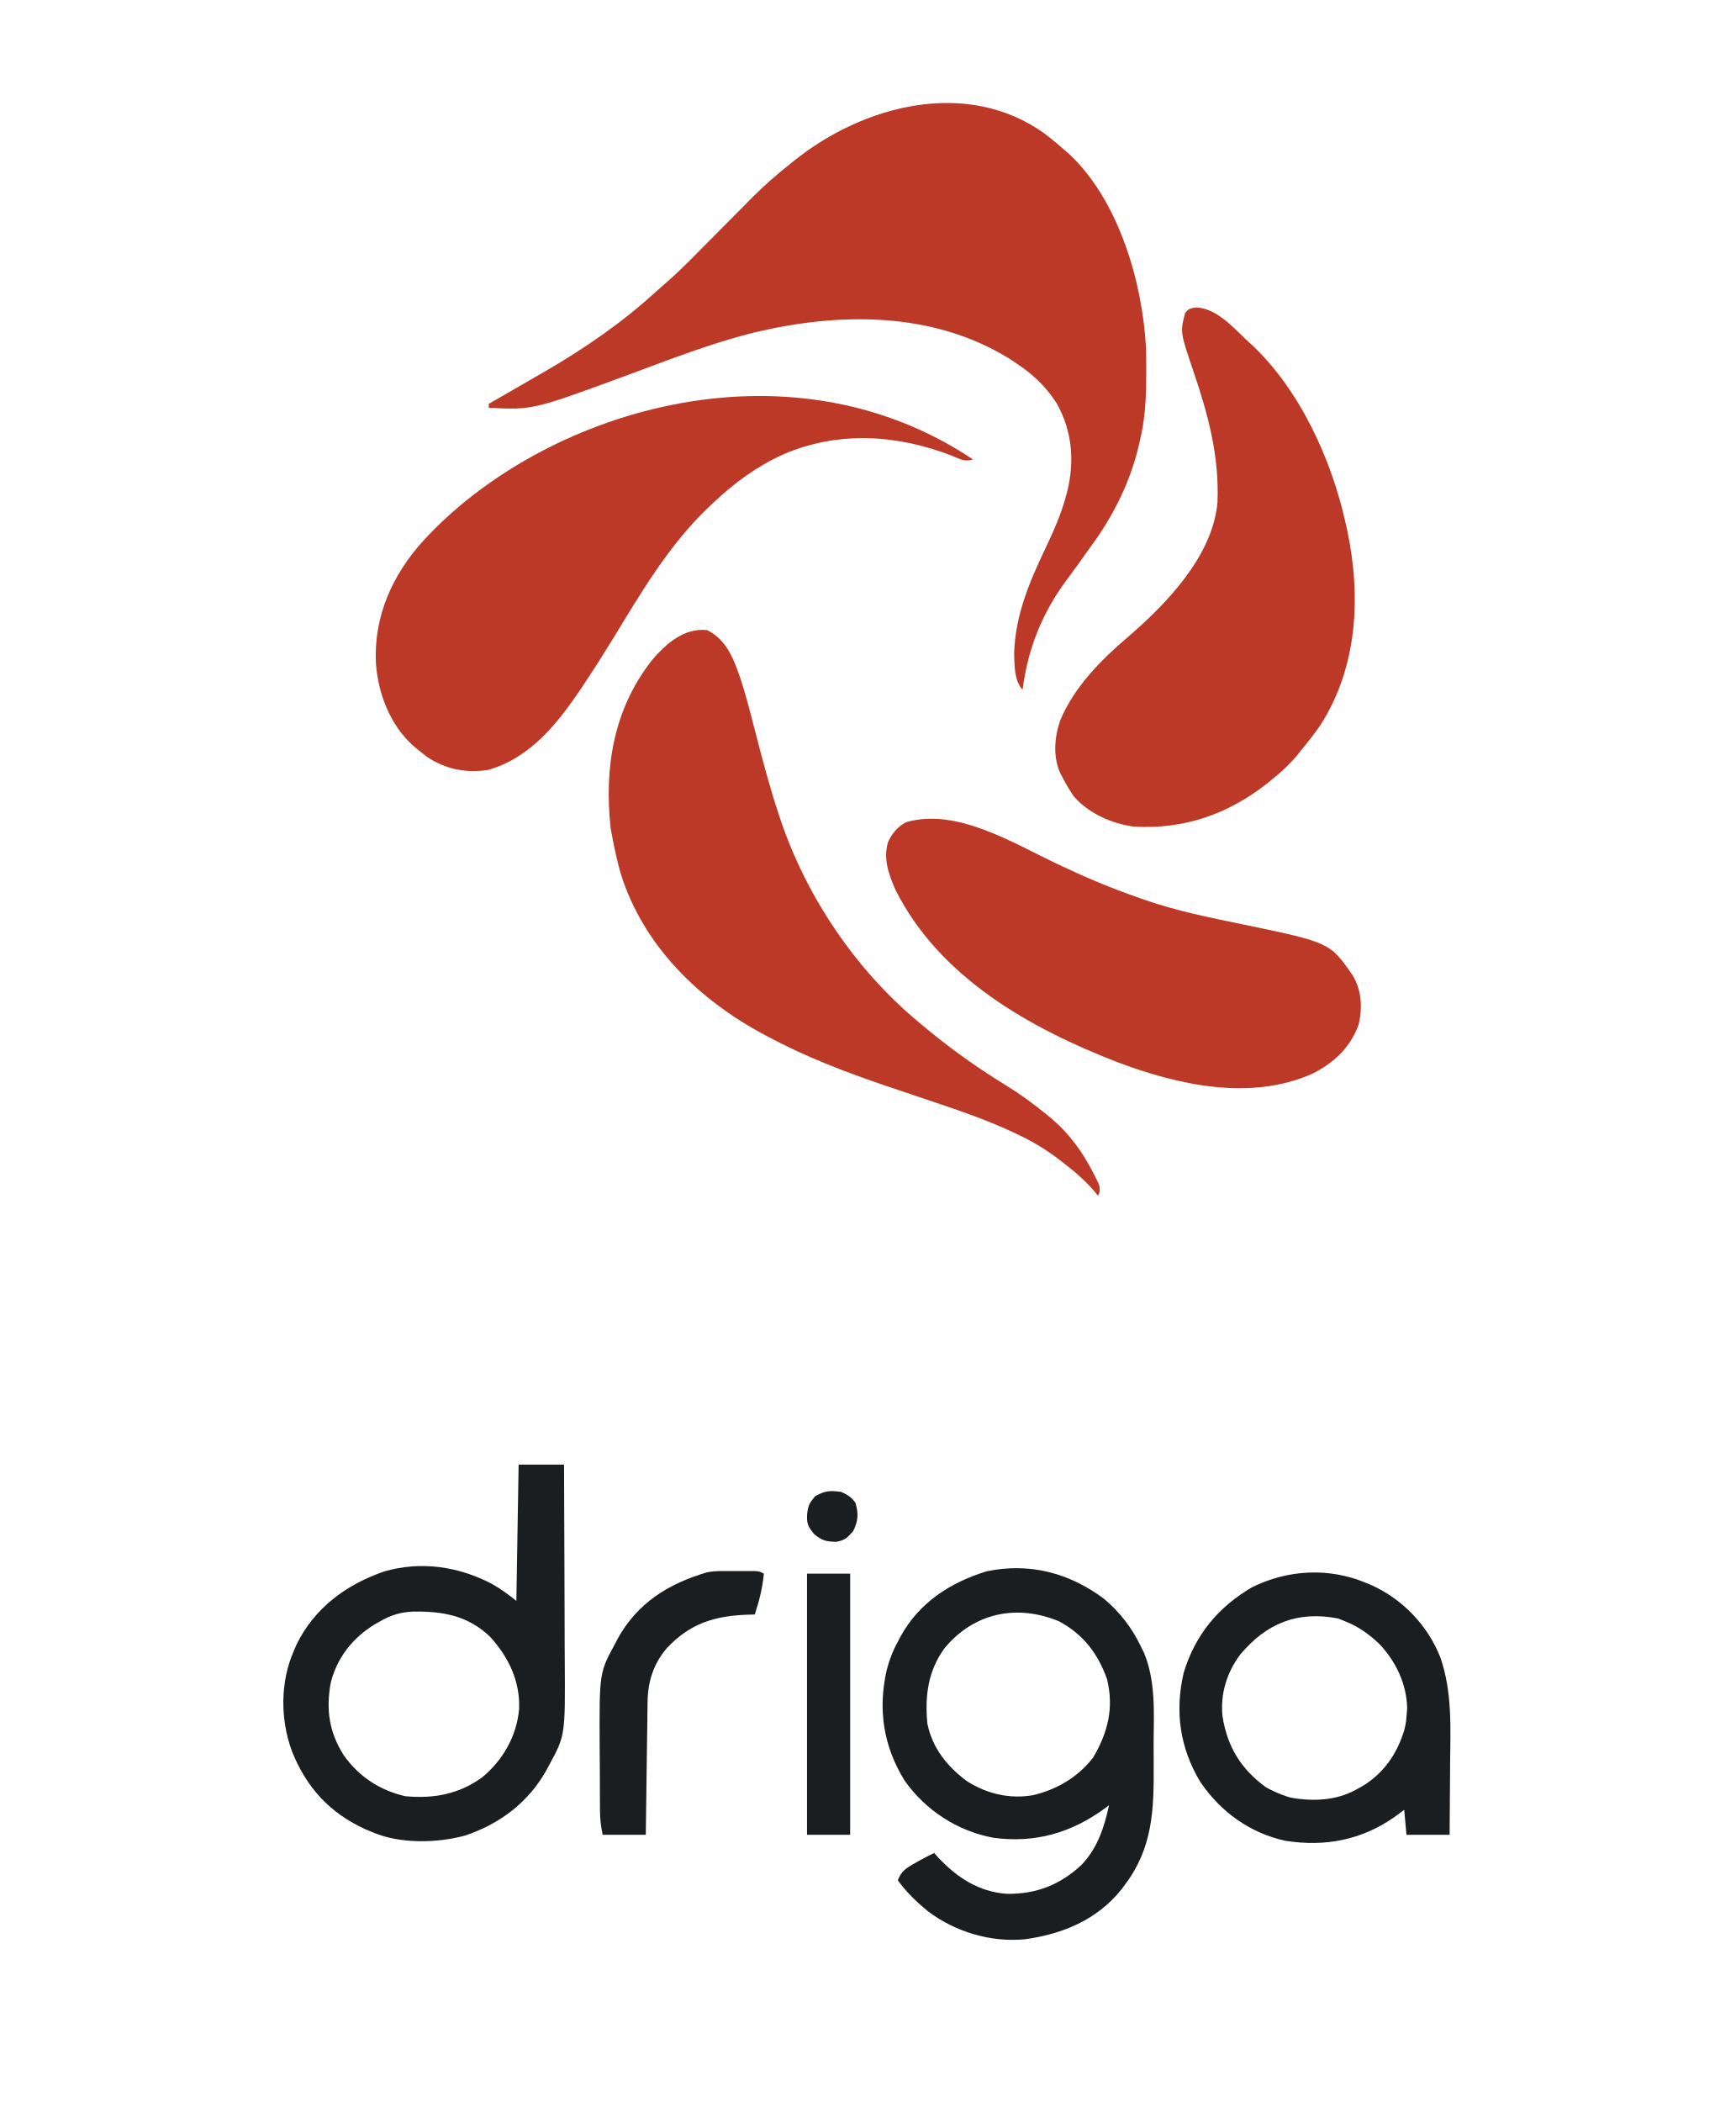
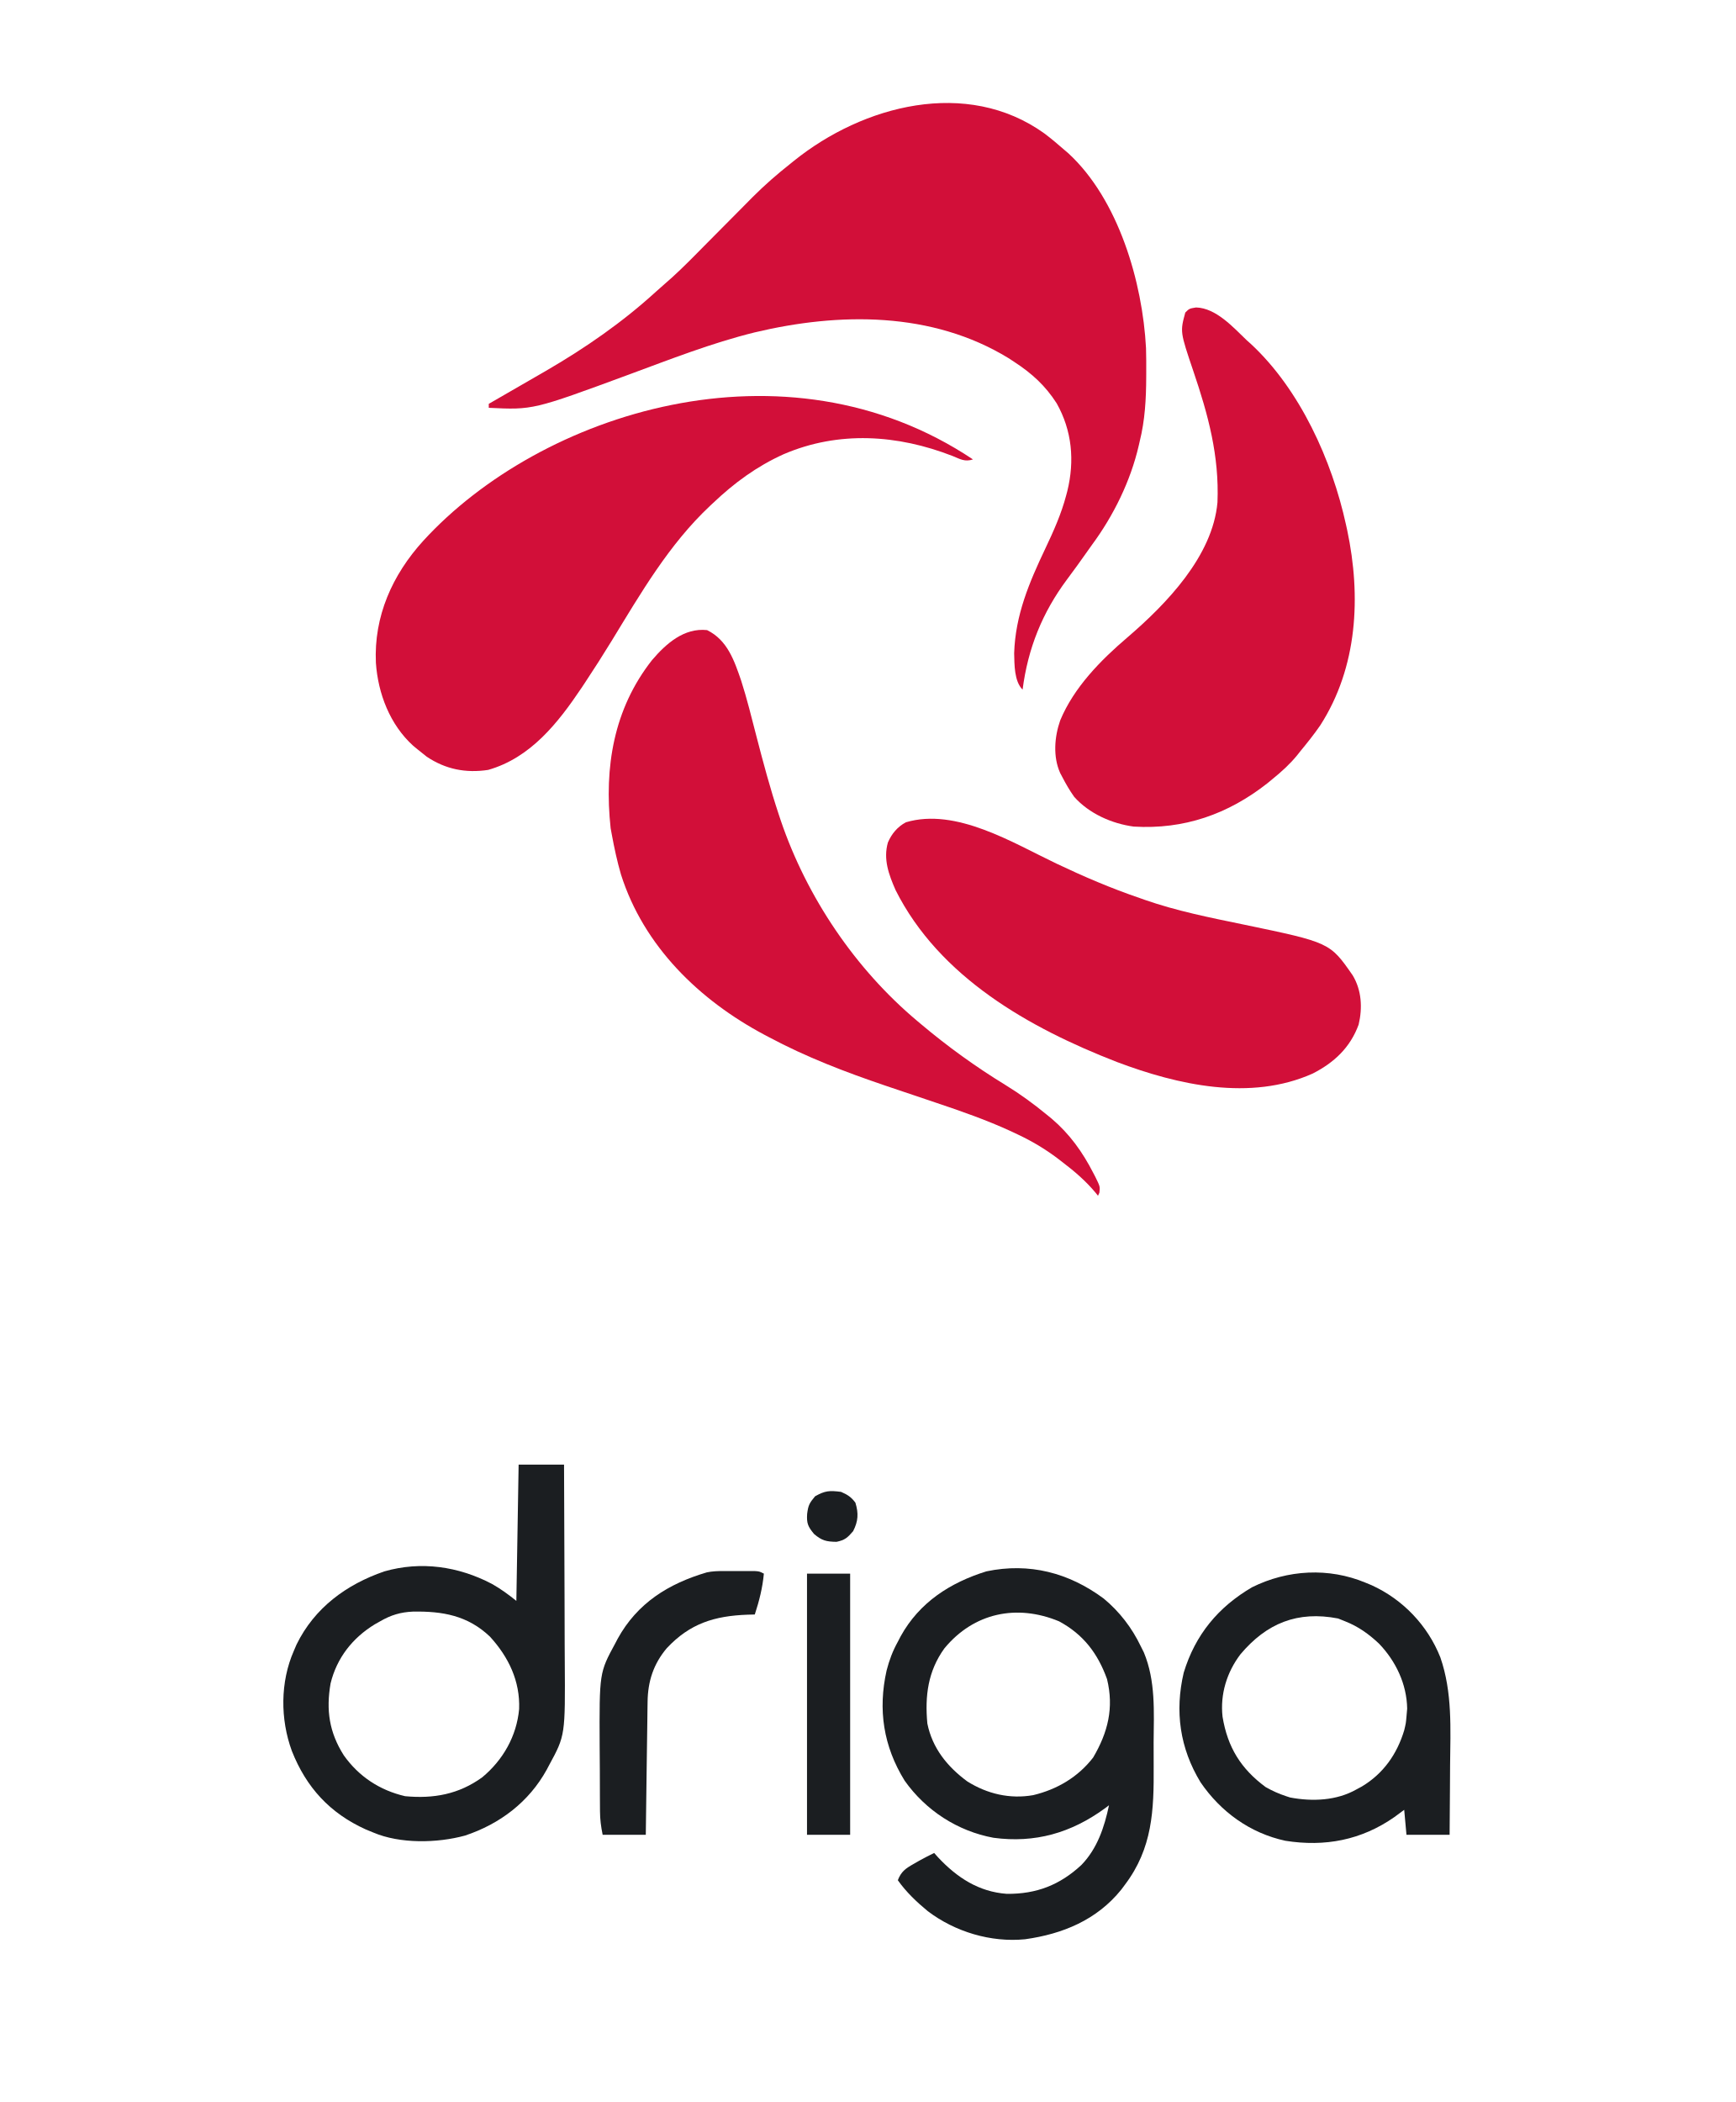
<svg xmlns="http://www.w3.org/2000/svg" viewBox="0 0 256 310" width="256" height="310" role="img" aria-labelledby="title">
  <g transform="translate(32 0) scale(1.5)">
-     <g transform="translate(15.6062 10.24) scale(0.195136)" fill="#bd3927">
+     <g transform="translate(15.6062 10.24) scale(0.195136)" fill="#d20f39">
      <path d="M0 0 C3.48 2.62 6.79 5.41 10.07 8.28 C10.75 8.86 11.43 9.45 12.14 10.05 C37.43 33.34 49.53 75 51.27 108.2 C51.39 112.31 51.4 116.42 51.38 120.53 C51.38 120.89 51.38 120.89 51.37 122.72 C51.33 133.82 50.76 144.48 48.07 155.28 C47.99 155.61 47.99 155.61 47.61 157.29 C43.48 175.17 34.93 192.55 24.07 207.28 C23.28 208.39 22.49 209.5 21.7 210.61 C18.35 215.35 14.98 220.08 11.49 224.72 C-1.01 241.47 -8.25 259.51 -10.93 280.28 C-15.17 276.05 -15.03 267.72 -15.18 261.91 C-14.56 242.67 -7.62 226.37 0.5 209.25 C4.69 200.41 8.58 191.76 11.07 182.28 C11.16 181.94 11.16 181.94 11.61 180.24 C15.36 164.95 14 149.77 6.25 136.03 C0.55 127.14 -6.11 121.07 -14.93 115.28 C-15.94 114.62 -16.94 113.96 -17.98 113.28 C-56.57 89.65 -103.33 90.14 -145.93 100.28 C-167.7 105.65 -188.65 113.9 -209.65 121.65 C-257.67 139.36 -257.67 139.36 -279.93 138.28 C-279.93 137.62 -279.93 136.96 -279.93 136.28 C-279.25 135.89 -278.57 135.5 -277.86 135.09 C-269.88 130.51 -261.9 125.9 -253.93 121.28 C-252.99 120.73 -252.04 120.18 -251.06 119.62 C-231.16 108.06 -212.52 95.16 -195.52 79.62 C-194.12 78.36 -192.73 77.11 -191.3 75.89 C-185.91 71.28 -180.89 66.34 -175.9 61.3 C-174.44 59.81 -172.97 58.33 -171.5 56.85 C-167.32 52.65 -163.15 48.44 -158.98 44.23 C-156.41 41.64 -153.84 39.05 -151.27 36.46 C-149.84 35.02 -148.41 33.58 -146.99 32.13 C-140.95 26.08 -134.64 20.58 -127.93 15.28 C-127.37 14.82 -126.8 14.36 -126.21 13.89 C-91.34 -14.2 -39.04 -27.96 0 0 Z " transform="translate(336.9336,14.71875)" />
      <path d="M0 0 C10.08 0.29 18.74 10.03 25.56 16.56 C26.27 17.19 26.97 17.82 27.7 18.47 C52.37 41.41 68.48 77.06 75.56 109.56 C75.76 110.44 75.95 111.32 76.15 112.23 C83.2 145.6 81.42 181.23 62.56 210.56 C59.45 215.08 56.05 219.33 52.56 223.56 C52.01 224.26 51.45 224.96 50.88 225.68 C47.21 230.16 43.05 233.91 38.56 237.56 C37.71 238.26 36.86 238.97 35.98 239.69 C16.14 255.32 -6.11 263.1 -31.44 261.56 C-42.46 260.09 -53.95 255.01 -61.44 246.56 C-63.72 243.36 -65.63 240.06 -67.44 236.56 C-67.78 235.91 -68.12 235.27 -68.48 234.6 C-72.19 226.39 -71.39 216.35 -68.46 208.01 C-61.55 191.44 -48.14 177.78 -34.62 166.25 C-14.99 149.4 8.37 125.32 10.77 98.2 C11.72 74.83 6.12 54.17 -1.36 32.16 C-8.08 12.27 -8.08 12.27 -5.44 2.56 C-3.44 0.56 -3.44 0.56 0 0 Z " transform="translate(413.4375,102.4375)" />
      <path d="M0 0 C-4.05 1.35 -6.43 -0.14 -10.19 -1.69 C-37.95 -12.53 -67.64 -14.54 -95.46 -2.6 C-108.97 3.51 -120.28 11.81 -131 22 C-131.49 22.46 -131.98 22.92 -132.49 23.39 C-153.17 42.79 -167.4 67.4 -182.07 91.41 C-186.44 98.54 -190.93 105.59 -195.56 112.56 C-195.84 112.98 -195.84 112.98 -197.22 115.06 C-209.13 132.8 -222.93 150.35 -244.31 156.44 C-255.52 158.15 -265.76 156.17 -275.31 149.75 C-276.9 148.53 -278.46 147.28 -280 146 C-280.35 145.71 -280.35 145.71 -282.11 144.26 C-293.81 133.66 -299.81 117.97 -300.88 102.5 C-301.96 79.04 -292.58 58.12 -277 41 C-218.03 -23.52 -94.81 -63.31 0 0 Z " transform="translate(301,179)" />
      <path d="M0 0 C10.24 5.02 13.68 15.26 17.17 25.41 C20.15 34.65 22.44 44.11 24.88 53.5 C28.32 66.78 31.84 79.98 36.17 93.01 C36.49 93.96 36.81 94.92 37.13 95.9 C50.25 134.51 74.69 170.78 106 197 C106.52 197.44 107.05 197.89 107.59 198.34 C121.1 209.73 135.36 220.03 150.44 229.25 C157.7 233.7 164.41 238.6 171 244 C171.89 244.73 172.79 245.46 173.71 246.21 C182.77 253.94 189.22 262.98 194.62 273.5 C194.8 273.84 194.8 273.84 195.7 275.57 C198.07 280.4 198.07 280.4 197.71 283.47 C197.48 283.97 197.24 284.48 197 285 C196.62 284.53 196.24 284.05 195.86 283.57 C190.87 277.57 185.2 272.7 179 268 C178.21 267.39 177.41 266.78 176.59 266.14 C170.21 261.35 163.78 257.52 156.56 254.12 C155.48 253.61 154.39 253.1 153.28 252.57 C140.83 246.82 127.98 242.36 115 238 C107.58 235.5 100.16 233.01 92.75 230.5 C91.79 230.18 90.84 229.85 89.85 229.52 C69.62 222.66 49.87 215.1 31 205 C30.33 204.65 29.66 204.29 28.97 203.93 C-3.95 186.42 -31.91 159.28 -43.39 123.1 C-45.31 116.5 -46.76 109.76 -48 103 C-48.19 101.95 -48.39 100.89 -48.59 99.81 C-51.9 69.1 -47.08 39.72 -27.74 15.13 C-20.64 6.8 -11.6 -1.22 0 0 Z " transform="translate(167,265)" />
      <path d="M0 0 C13.74 6.53 27.51 12.44 41.93 17.35 C42.76 17.64 43.59 17.94 44.44 18.24 C60.68 23.91 77.52 27.24 94.33 30.71 C137.78 39.76 137.78 39.76 149.26 56.27 C153.79 63.79 154.28 72.62 152.28 81.11 C148.03 92.7 139.95 100.26 129.11 105.79 C97.75 119.82 61.22 111.56 30.44 99.95 C-13.72 82.79 -58.99 57.26 -81.07 13.35 C-84.48 5.56 -87.37 -2.19 -84.93 -10.66 C-83.04 -15.04 -80.09 -18.58 -75.86 -20.82 C-50.61 -28.32 -21.92 -10.42 0 0 Z " transform="translate(343.0713,382.649)" />
    </g>
  </g>
  <g transform="translate(42 216) scale(1)">
    <g transform="scale(0.334928)" fill="#1b1e21">
      <path d="M0 0 C6.6 0 13.2 0 20 0 C20.07 13.81 20.12 27.61 20.16 41.42 C20.17 47.83 20.19 54.24 20.23 60.65 C20.26 66.85 20.28 73.05 20.28 79.25 C20.29 81.6 20.3 83.95 20.32 86.31 C20.54 119.24 20.54 119.24 13.44 132.31 C13.09 132.97 12.74 133.63 12.39 134.3 C4.53 148.56 -8.26 158.24 -23.6 163.34 C-35.88 166.7 -52.2 167.03 -64 162 C-64.55 161.77 -64.55 161.77 -67.34 160.63 C-83.07 153.51 -93.51 142.21 -99.88 126.06 C-105 112.08 -105.02 95.73 -99 82 C-98.6 81.07 -98.2 80.15 -97.79 79.19 C-89.9 63.07 -75.87 52.77 -59.16 47.02 C-43.01 42.38 -26.52 44.79 -11.81 52.5 C-7.8 54.76 -4.65 57.08 -1 60 C-0.67 40.2 -0.34 20.4 0 0 Z M-61 69 C-61.78 69.44 -62.55 69.87 -63.35 70.32 C-73.18 76.34 -80.07 85.1 -82.82 96.36 C-84.85 108.12 -83.42 117.87 -77 128 C-70.39 137.34 -61.16 143.41 -50 146 C-37.44 147.19 -26.34 145.15 -16.03 137.69 C-6.85 130.05 -0.88 119.57 0.22 107.63 C0.68 95.32 -4.41 84.74 -12.62 75.75 C-22.44 66.4 -33.54 64.51 -46.5 64.72 C-51.97 64.95 -56.27 66.25 -61 69 Z " transform="translate(103,0)" />
      <path d="M0 0 C2.87 1.25 4.44 2.25 6.31 4.75 C7.76 9.49 7.56 12.9 5.31 17.31 C2.83 20.19 1.69 21.23 -2 22 C-6.49 21.92 -8.42 21.49 -11.88 18.56 C-14.6 15.28 -15.21 13.86 -14.94 9.69 C-14.45 5.92 -14.01 5.01 -11.44 1.94 C-6.98 -0.57 -5.05 -0.64 0 0 Z " transform="translate(245,12)" />
      <path d="M0 0 C6.97 5.77 12.45 12.89 16.35 21.04 C16.8 21.93 17.24 22.82 17.7 23.74 C22.93 36.29 22.11 49.85 22 63.21 C21.97 66.76 21.99 70.31 22.02 73.86 C22.15 93.24 21.52 109.95 9.35 126.04 C8.82 126.75 8.28 127.47 7.73 128.21 C-3.05 141.55 -18.05 147.73 -34.65 150.04 C-49.69 151.51 -65.42 146.78 -77.47 137.66 C-82.38 133.6 -86.97 129.26 -90.65 124.04 C-89.18 120.23 -87.28 118.9 -83.77 116.91 C-82.91 116.42 -82.05 115.92 -81.16 115.41 C-79.01 114.23 -76.85 113.11 -74.65 112.04 C-74.07 112.69 -73.48 113.34 -72.88 114.02 C-64.58 122.87 -55.03 129.15 -42.65 130.04 C-29.58 130.16 -19.27 126.13 -9.78 117.3 C-2.8 110.07 0.31 100.71 2.35 91.04 C1.76 91.49 1.16 91.93 0.55 92.39 C-14.3 103.22 -30.24 107.81 -48.52 105.35 C-64.32 102.44 -78.33 93.35 -87.62 80.25 C-97.01 65.09 -99.47 48.94 -95.59 31.67 C-94.41 27.11 -92.93 23.15 -90.65 19.04 C-90.23 18.23 -89.81 17.43 -89.38 16.59 C-81.14 1.72 -67.63 -7 -51.65 -11.96 C-32.79 -15.92 -15.35 -11.37 0 0 Z M-70.15 21.96 C-77.41 32.02 -78.77 42.94 -77.65 55.04 C-75.46 65.89 -68.83 74.08 -60.05 80.54 C-51.27 86.04 -41.3 88.39 -31.04 86.58 C-20.5 84.05 -11.34 78.67 -4.65 70.04 C1.87 58.98 4.58 48.15 1.48 35.48 C-2.59 24.16 -8.97 15.78 -19.65 10.04 C-38.18 2.34 -57.16 6.21 -70.15 21.96 Z " transform="translate(360.6484,58.96094)" />
      <path d="M0 0 C0.93 -0 1.85 -0 2.8 -0 C3.28 -0 3.28 -0 5.71 0.01 C6.19 0.01 6.19 0.01 8.64 -0 C9.56 -0 10.49 -0 11.44 0 C11.86 0 11.86 0 13.99 0 C16.09 0.13 16.09 0.13 18.09 1.13 C17.5 7.44 16.05 13.12 14.09 19.13 C13.06 19.16 12.03 19.18 10.97 19.21 C-3.64 19.74 -14.43 23.04 -24.66 33.95 C-30.54 40.93 -33 48.54 -33.12 57.55 C-33.14 58.85 -33.16 60.16 -33.18 61.5 C-33.2 62.91 -33.21 64.33 -33.23 65.74 C-33.25 67.19 -33.27 68.65 -33.29 70.1 C-33.35 73.91 -33.4 77.72 -33.45 81.54 C-33.5 85.43 -33.55 89.33 -33.61 93.22 C-33.71 100.86 -33.82 108.5 -33.91 116.13 C-40.18 116.13 -46.45 116.13 -52.91 116.13 C-53.66 112.39 -54.05 109.51 -54.08 105.77 C-54.08 104.72 -54.09 103.67 -54.1 102.59 C-54.11 101.46 -54.11 100.34 -54.12 99.18 C-54.12 98.59 -54.12 98.59 -54.13 95.61 C-54.14 93.12 -54.15 90.63 -54.15 88.14 C-54.16 84.37 -54.19 80.61 -54.23 76.85 C-54.37 44.75 -54.37 44.75 -47.35 31.82 C-47.01 31.16 -46.66 30.51 -46.31 29.83 C-37.66 14.1 -23.94 5.56 -7.04 0.58 C-4.64 0.08 -2.45 0 0 0 Z " transform="translate(192.9141,46.86719)" />
      <path d="M0 0 C6.27 0 12.54 0 19 0 C19 37.95 19 75.9 19 115 C12.73 115 6.46 115 0 115 C0 77.05 0 39.1 0 0 Z " transform="translate(230,48)" />
      <path d="M0 0 C0.88 0.36 1.76 0.72 2.66 1.1 C16.41 7.37 27.33 18.78 32.92 32.88 C38.27 48.28 37.37 64.37 37.21 80.45 C37.17 83.9 37.16 87.36 37.15 90.81 C37.11 97.54 37.06 104.27 37 111 C30.73 111 24.46 111 18 111 C17.84 109.19 17.84 109.19 17 100 C15.58 101.05 14.15 102.1 12.69 103.19 C-1.84 113.34 -17.89 116.4 -35.34 113.63 C-50.87 110.27 -63.79 100.92 -72.69 87.88 C-81.83 72.85 -84.09 56.6 -80.1 39.62 C-75.03 22.9 -64.86 10.68 -50 2 C-34.33 -5.77 -16.19 -6.76 0 0 Z M-55.14 31.55 C-61.11 39.43 -64.1 49.09 -63 59 C-60.79 72.41 -54.97 81.91 -44 90 C-41.08 91.65 -38.18 92.96 -35 94 C-34.42 94.19 -33.85 94.38 -33.25 94.57 C-23.43 96.43 -12.75 95.98 -4 91 C-3.23 90.59 -2.47 90.18 -1.68 89.75 C7.8 84.09 13.84 75.48 17 65 C17.75 61.87 17.75 61.87 18 59 C18.1 57.82 18.21 56.65 18.31 55.44 C18.13 44.61 13.29 34.5 5.89 26.81 C1.34 22.54 -3.19 19.3 -9 17 C-10.03 16.59 -11.06 16.17 -12.12 15.75 C-29.97 12.3 -43.59 17.82 -55.14 31.55 Z " transform="translate(476,52)" />
    </g>
  </g>
</svg>
